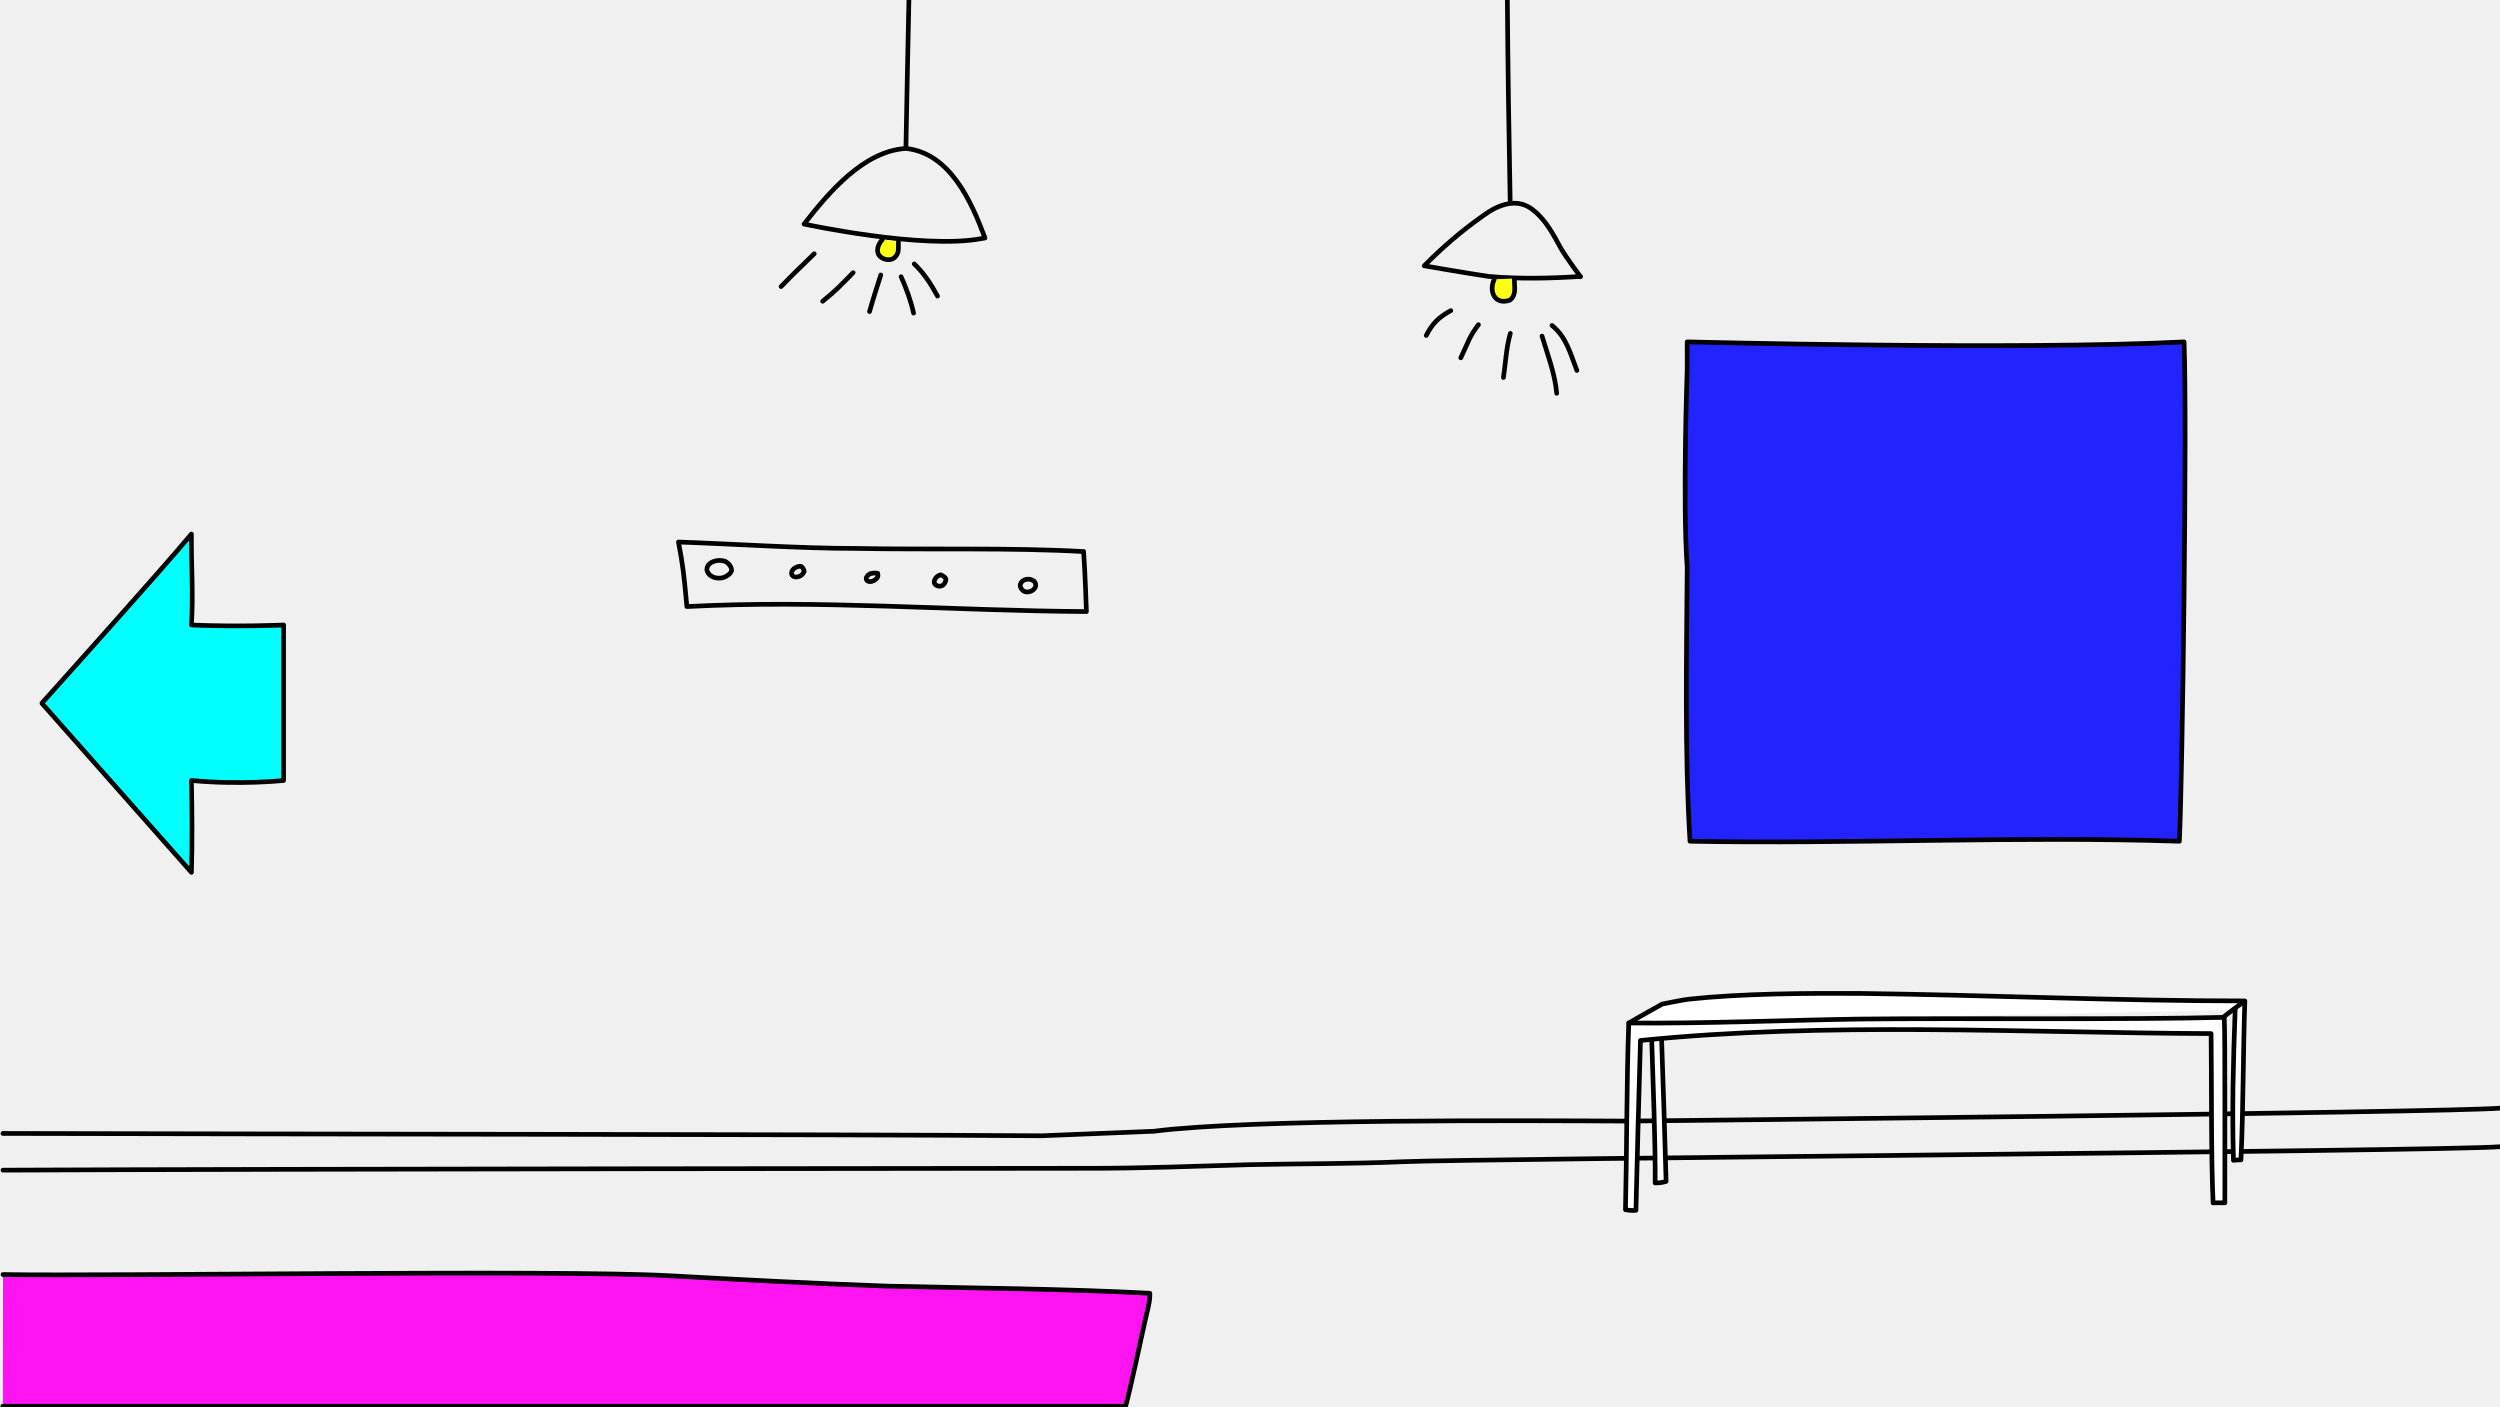
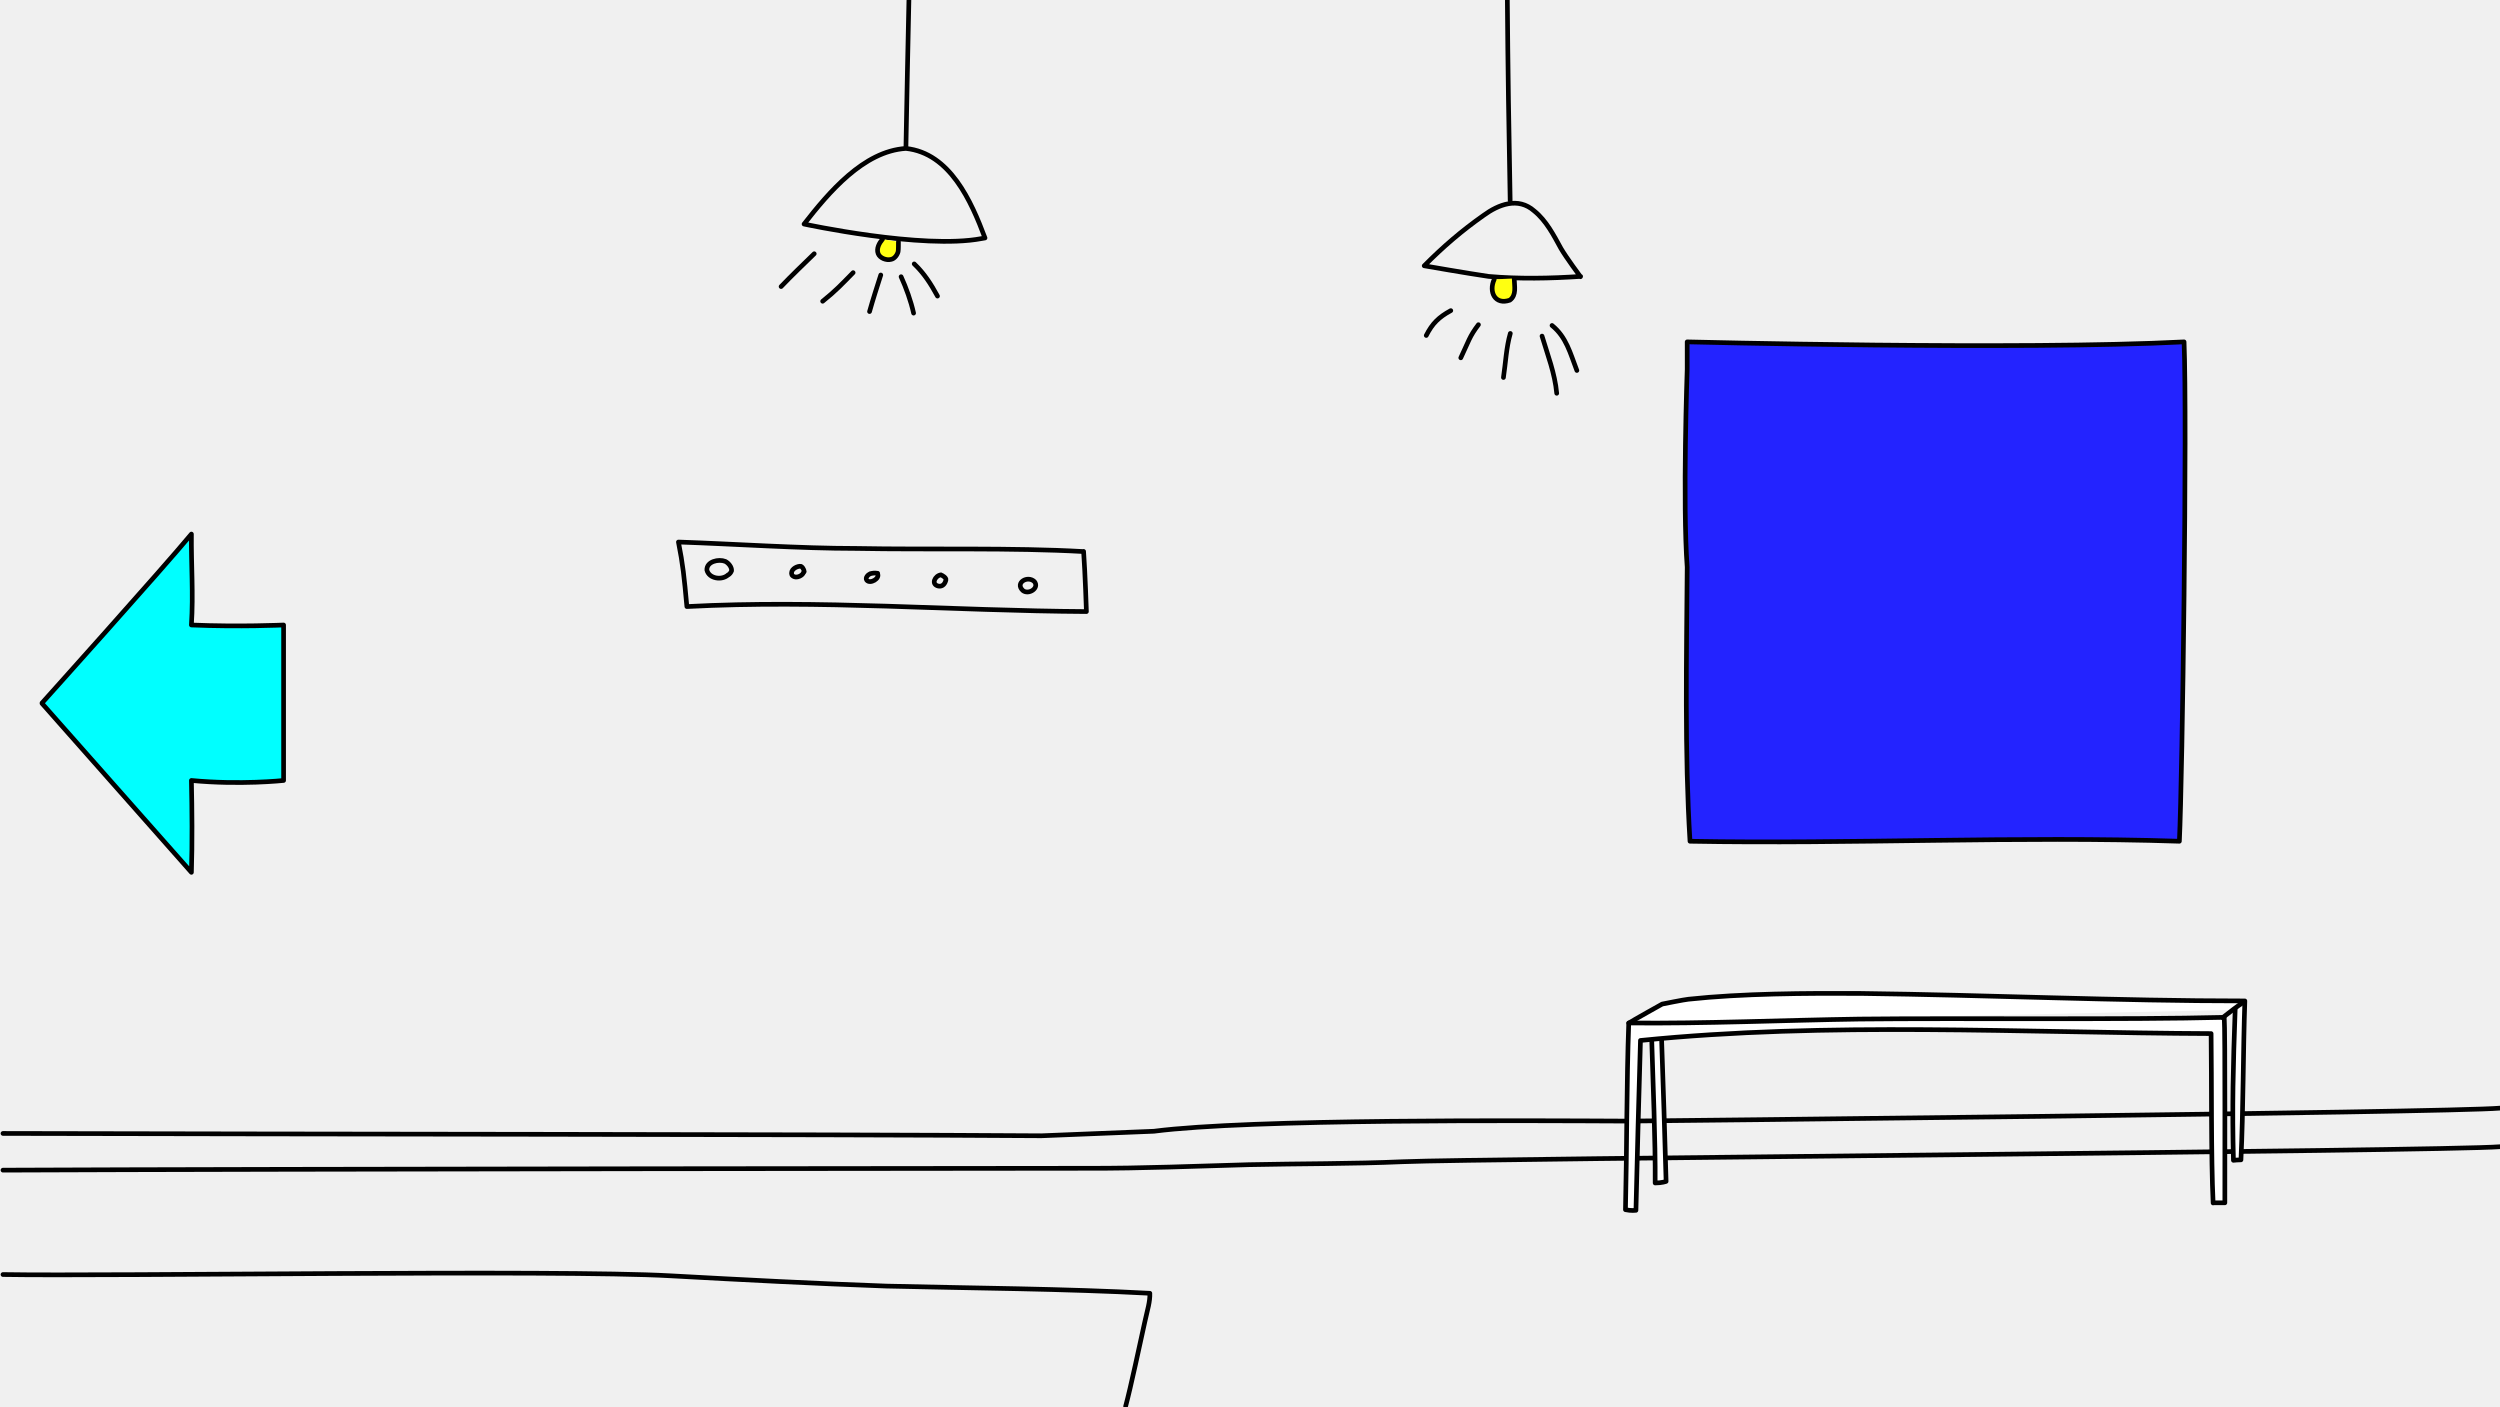
<svg xmlns="http://www.w3.org/2000/svg" id="Ebene_1" version="1.1" viewBox="0 0 1600 900">
  <defs>
    <style>
      .st0 {
        fill: none;
      }

-       .st0, .st1, .st2, .st3, .st4, .st5 {
+       .st0, .st1, .st2, .st3, .st4 {
        stroke: #000;
        stroke-linecap: round;
        stroke-linejoin: round;
        stroke-width: 3px;
      }

      .st1 {
        fill: #2323ff;
      }

      .st2 {
        fill: #ff1;
      }

      .st3 {
        fill: #fff;
      }

      .st4 {
        fill: aqua;
-       }
- 
-       .st5 {
-         fill: #ff13f0;
      }
    </style>
  </defs>
  <g id="Pen">
    <path id="STROKE_6f084492-b119-4d75-9b62-9ce9ce0b18cf" class="st0" d="M1600,709.2c-32.7,2.9-557.8,8.3-557.8,8.3-64.4-.3-242-1.5-303.7,6.5-6,.2-72,2.9-72,2.9-142.4-1-478.5-1-664.6-1.5" />
    <path id="STROKE_425da86f-c733-4192-af5c-128741f83df1" class="st0" d="M1600,733.9c-35.7,2.9-654.1,7.5-702.2,9.6-31.7,1.4-66.5,1.2-98.6,1.9-34.3.9-66.7,2.4-104.4,2.3,0,0-518.8.4-692.9,1.2" />
    <path id="STROKE_95ea147e-ddc3-4086-b214-830815a43ea8" class="st0" d="M581.7.2c-.5,26-1.5,67.2-1.9,93.8" />
    <path id="STROKE_74dd7352-350e-403e-a3fd-a8c9859e6c5c" class="st0" d="M964.7.2c.3,40.2,1,87.7,1.8,128.1" />
    <path id="STROKE_84498026-d80d-4e34-8b77-b29f0be64972" class="st0" d="M630.4,152.3c-8.8-23.5-22.4-54.3-50.6-57.3-27.2,1.7-49.5,28.3-65.2,48.4,0,0,75.9,16.4,113.5,9.3l2.3-.4h0Z" />
    <path id="STROKE_48518794-ca5f-4936-a97e-df5ca603e743" class="st0" d="M1011.6,176.9c-19,1.3-39.9,1.7-58.9,0-13.1-1.9-41.2-6.8-41.2-6.8,12.1-12.2,24.1-22.5,37.9-32.2,9.7-7.1,22.2-12,32.5-2.9,7.7,6.2,12.5,15.6,17.1,24,3.5,6,12.5,18.1,12.5,18.1h0v-.2h.1Z" />
    <path id="STROKE_6dc59c92-4302-4155-a778-367804d3a53a" class="st2" d="M564.8,153.1c-2.1,2.5-4,5.9-2.8,9.2,1.1,2.9,5.3,4.5,8.3,3.7,2.2-.4,4-2.9,4.5-5,.2-.8.2-5.2.2-6.2" />
    <path id="STROKE_a1dca3c7-4717-4803-af9c-98f25200447c" class="st0" d="M585.1,168.9c6.3,6,10.6,12.7,14.9,20.6" />
    <path id="STROKE_b6c7ab67-1676-44c2-9500-6e6c1d9946c5" class="st0" d="M576.7,177.1c3.2,7,6.3,15.6,8,23.3" />
    <path id="STROKE_7e4005f6-215f-4986-9b2e-cd8c39bd557e" class="st0" d="M563.7,176c-2.5,7.9-4.9,15.2-7.2,23.4" />
    <path id="STROKE_75fe4d18-bfba-4d1d-b2cf-57a3631ea0dc" class="st0" d="M546,174.5c-7.1,7.2-10.9,11.4-19.5,18.3" />
    <path id="STROKE_a74f418c-e7f6-4385-8649-6171eb41b554" class="st2" d="M956.3,178.8c-3.7,8.1.6,16.6,10,13.3,4.4-3.2,2.9-8.9,2.8-13.9" />
    <path id="STROKE_67c99e31-a346-483c-a9d1-92d4a10ff36f" class="st0" d="M928.5,198.8c-7.7,4.2-11.8,8.2-15.7,15.9" />
    <path id="STROKE_95d54387-362f-4116-b092-a501e3dcead1" class="st0" d="M946.2,207.8c-5.8,7.6-6.3,10.7-11.3,21.2" />
    <path id="STROKE_d23ae6c2-02f2-41cb-a4d4-d274652f849b" class="st0" d="M966.6,213.4c-2.6,9-3,18.9-4.4,28.2" />
    <path id="STROKE_39949b18-4b82-4534-9735-317497bab083" class="st0" d="M986.9,215.1c3.6,12.1,8.2,23.7,9.4,36.6" />
    <path id="STROKE_04504a4f-5b75-4818-80a4-5139cbf473bd" class="st0" d="M993.3,208.3c9.2,7.5,11.6,17.6,15.9,28.8" />
    <path id="STROKE_1408420e-5c86-42c3-83bd-9e1802297d1c" class="st0" d="M521.1,162.4c-6.2,6-15,14.5-21.2,21" />
-     <path id="STROKE_cec34bac-67c1-4b87-b49f-c041a249f897" class="st5" d="M1.8,900h718.6c3.2-11.8,9.2-40.1,12.3-54.1,1.7-7.7,3.4-12.9,3.2-18.2-53.6-2.9-114.7-3.3-168.5-4.6-45.2-1.6-91.3-4-138.6-6.6-70.7-4-357.9.4-426.9-.8" />
+     <path id="STROKE_cec34bac-67c1-4b87-b49f-c041a249f897" class="st0" d="M720.4,900c3.2-11.8,9.2-40.1,12.3-54.1,1.7-7.7,3.4-12.9,3.2-18.2-53.6-2.9-114.7-3.3-168.5-4.6-45.2-1.6-91.3-4-138.6-6.6-70.7-4-357.9.4-426.9-.8" />
  </g>
  <g id="New_Layer_1">
    <path id="STROKE_17589f0e-a0cc-4201-95cf-0efe8646a7dd" class="st3" d="M1063.4,664.6c1.1,32.1,2,58.5,2.9,91.5,0,0-2.7,1-7,1,.2-27.2-1.4-64.3-2.2-91.6" />
    <path id="STROKE_6d0c8eea-5588-403c-b314-fdbcba07d322" class="st3" d="M1042.4,654.8c2.2-1.5,21.4-12.2,21.4-12.2,0,0,14.3-2.9,16.8-3.1,34.2-3.7,75.6-3.9,110.3-3.7,80.9,1,164.8,4.8,245.8,4.8-1.1,31.2-1,70.3-2.5,101.7-2.4,0-3.3.2-4.8.3-.9-33.6-.2-60.4,1.1-96.3" />
    <path id="STROKE_e9f8412a-175b-4eb7-9843-5020170458df" class="st3" d="M1416.4,769.9c-1.4-29-.9-79.3-1.3-108.4-120.2-.5-245.9-7.7-365.2,4.4-1,32.8-2.1,75.8-2.9,108.7,0,0-3.1.4-6.7-.4.9-37.8.7-81.5,2.1-119.5,48,.5,99.7-1.8,147.7-2.5,63.8-.7,170.9.5,233.4-1.1.7,7.8.3,107.9.4,118.7h-7.5,0Z" />
    <path id="STROKE_1d7d80b5-644e-4f25-8890-ab9038fa1bf4" class="st0" d="M693.5,353c-45.7-2.6-98.9-1.1-145.4-2-36.4,0-78.3-2.9-113.9-4.1,2.9,14.8,3.6,21.6,5.4,41.3,84.8-4.5,170,2.7,255.7,3.2,0,0-.8-24.7-1.8-38.5h0Z" />
    <path id="STROKE_0e8e3ce7-6a29-4fed-8d2c-3ebd6484a91c" class="st0" d="M466,368c1-.6,1.8-1.6,2.2-2.7.2-2.4-2-5-4-6-4.2-1.7-12,0-11.8,5.5,1.3,5.6,9.7,6.8,13.6,3.1h0Z" />
    <path id="STROKE_4cf5665a-eb81-402a-91fa-36c5815d87e0" class="st0" d="M511.9,362.4c-2.7.2-6.2,2.5-5.1,5.4,0,0,0,.3.2.4,0,0,.2.3.4.4,1.8,1.5,5.2.4,6.5-1.5,0-.6.6-.6.8-1.3,0-1-1.4-3.7-2.7-3.4h-.1Z" />
    <path id="STROKE_9dc526e8-cead-4ceb-8b25-6ed1093791a9" class="st0" d="M561.7,367c-1.5-.5-3.2-.2-4.8.2-1.4.6-3.3,2.6-2.2,4.1,2.1,2.7,8.9-1.1,6.8-4.4h.2Z" />
    <path id="STROKE_c3fd28c4-3778-4151-bb40-68855d6c26bb" class="st0" d="M602.2,367.9c-3.8.5-6.6,6.1-1.6,7.2,2.8.5,4.3-1.7,4.8-4,.3-1.3-2.3-2.9-3.3-3.2h0Z" />
    <path id="STROKE_2bc2fb93-b1cf-4520-ac32-7434abaf882c" class="st0" d="M662,372.2c-4.3-4.1-12.6.8-7.4,5.7,3.6,3,10.8-1.5,7.4-5.7Z" />
    <path id="STROKE_c2c92ffb-9e7d-4715-aba7-3ecc9a1f51f1" class="st3" d="M1436.4,641c-5.6,3.7-8.3,6-13.9,10.3" />
  </g>
  <path id="STROKE_2723813b-dec1-47cb-992f-cff34e48f481" class="st4" d="M26.9,449.9s77.2-85.9,95.6-108.1c-.2,20.1,1.3,37.8,0,58.2,30.9,1.3,59,0,59,0v99.5s-27.7,3-59,0c.4,18.8.6,39.8,0,58.8l-95.6-108.1h0v-.2h0Z" />
  <path id="STROKE_6ea0458b-5008-41e4-ab50-fffeb7ac591f11" class="st1" d="M1079.8,363.1c-.4,57.2-1.7,118.5,1.8,175.3,103,1.9,210.2-3.4,313.2,0,2-42.4,5-269.6,3-319.6-104.6,5.4-318,0-318,0v17.6s-3,85.8,0,126.6h0Z" />
</svg>
